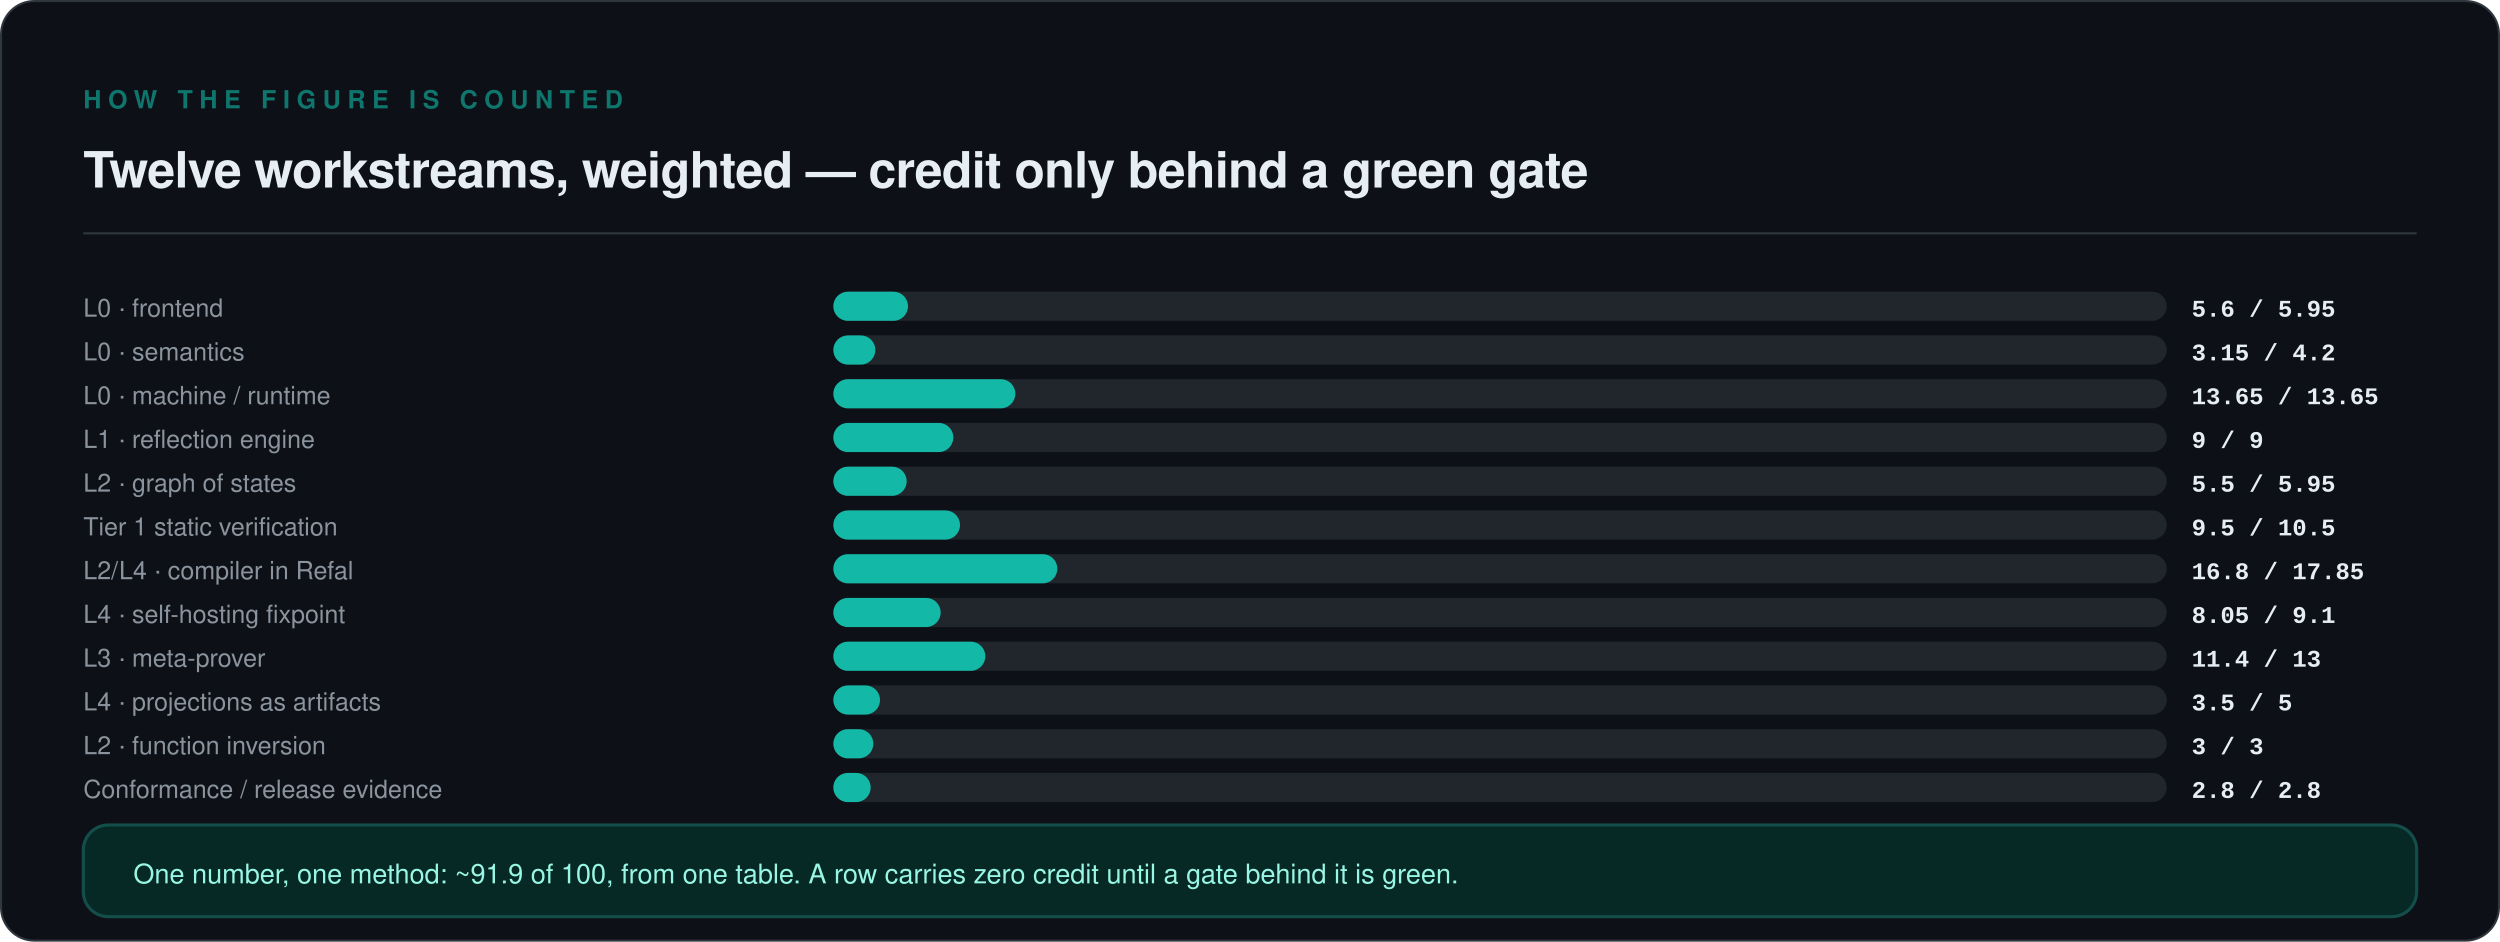
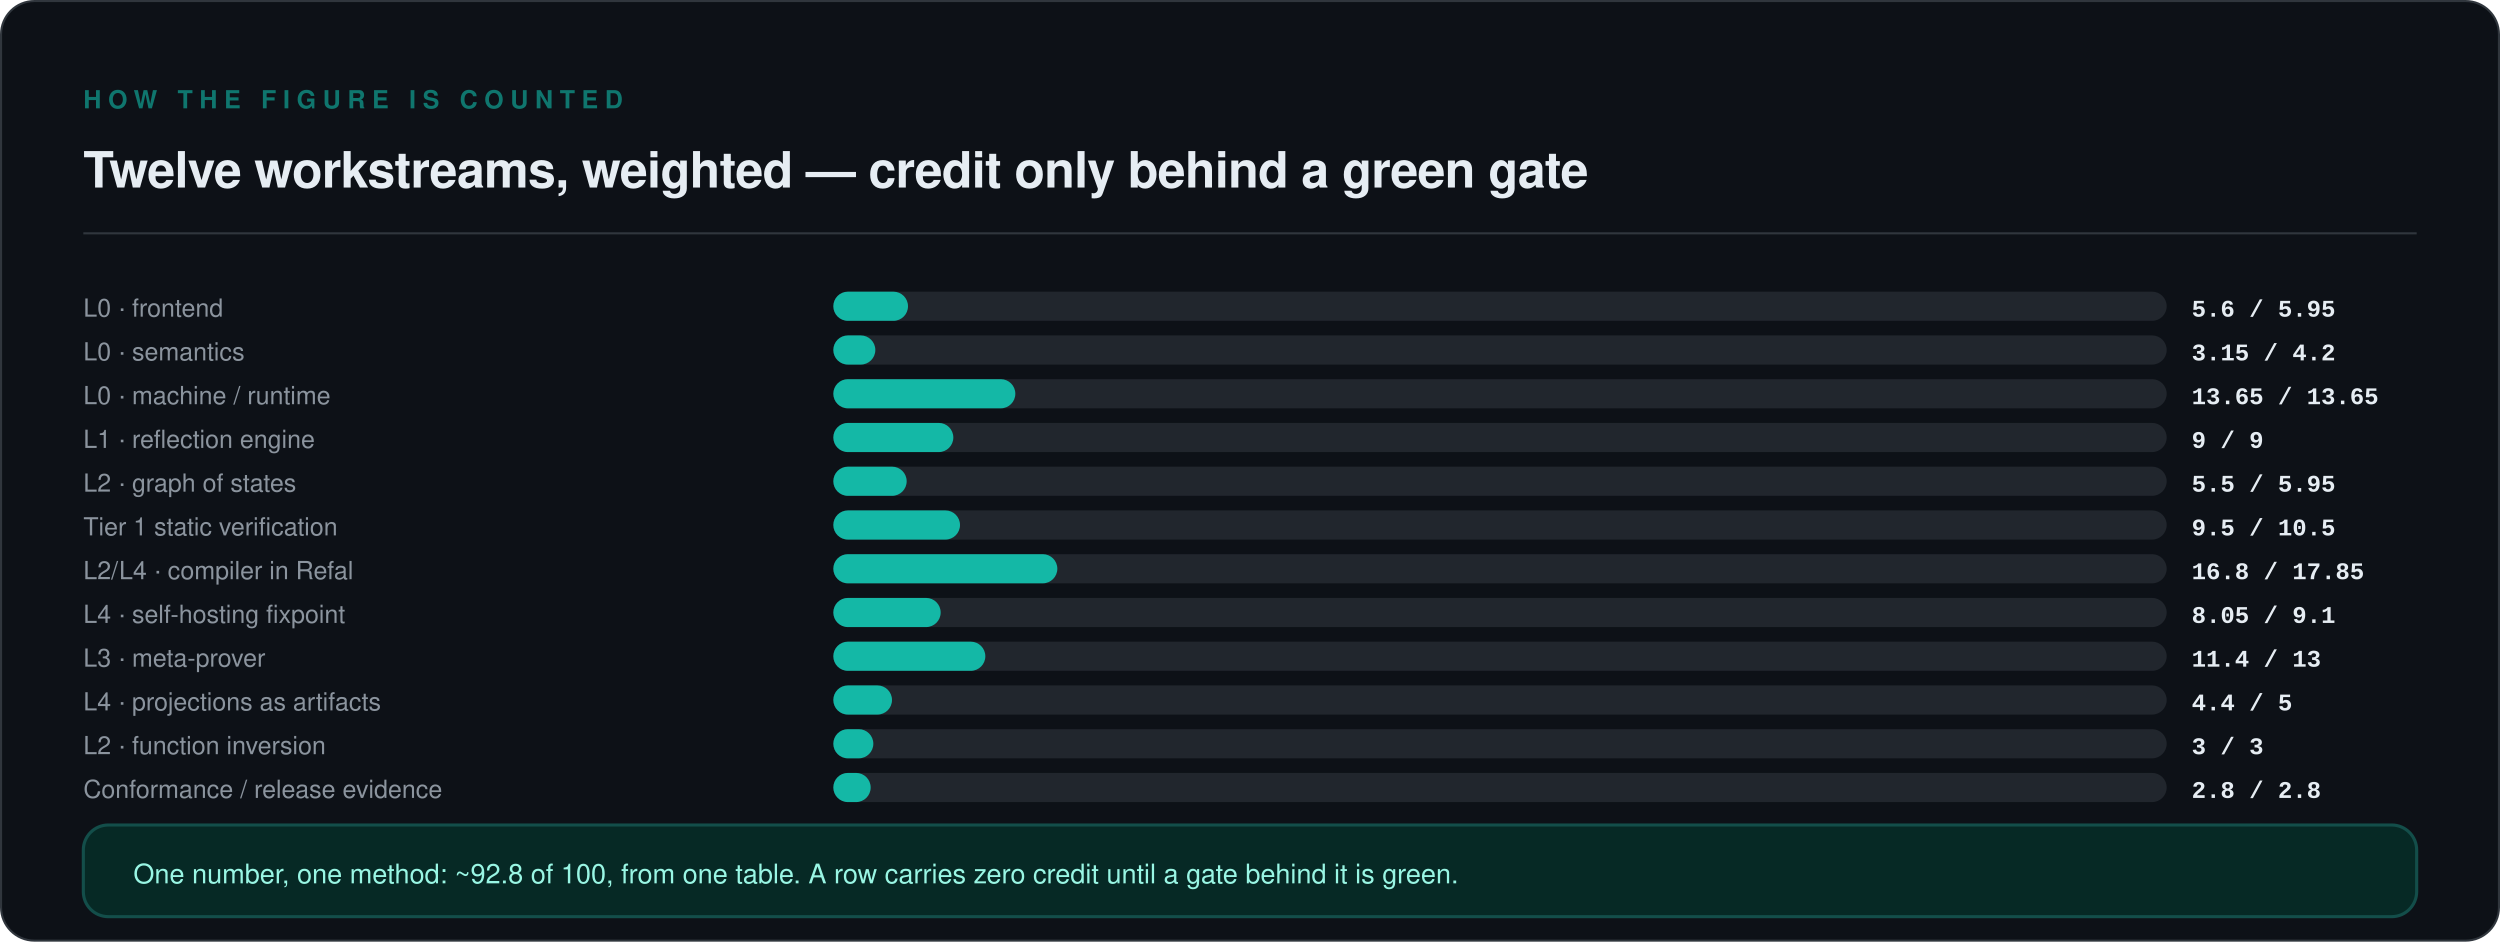
<svg xmlns="http://www.w3.org/2000/svg" viewBox="0 0 1200 452" width="1200" height="452" role="img" aria-labelledby="t d">
  <rect x="0.5" y="0.5" width="1199" height="451" rx="16" fill="#0D1117" stroke="#30363D" stroke-width="1" />
  <text x="40" y="52" font-family="ui-sans-serif, -apple-system, 'Segoe UI', Helvetica, Arial, sans-serif" font-size="12" font-weight="600" letter-spacing="3.2" fill="#0F766E">HOW THE FIGURE IS COUNTED</text>
  <text x="40" y="90" font-family="ui-sans-serif, -apple-system, 'Segoe UI', Helvetica, Arial, sans-serif" font-size="24" font-weight="600" letter-spacing="-0.3" fill="#E6EDF3">Twelve workstreams, weighted — credit only behind a green gate</text>
  <line x1="40" y1="112" x2="1160" y2="112" stroke="#30363D" stroke-width="1" />
  <text x="40" y="152" font-family="ui-sans-serif, -apple-system, 'Segoe UI', Helvetica, Arial, sans-serif" font-size="12" fill="#8B949E">L0 · frontend</text>
  <rect x="400" y="140" width="640" height="14" rx="7" fill="#21262D" />
  <rect x="400" y="140" width="35.84" height="14" rx="7" fill="#14B8A6" />
  <text x="1052" y="152" font-family="ui-monospace, SFMono-Regular, 'SF Mono', Menlo, Consolas, 'Liberation Mono', monospace" font-size="11.5" font-weight="600" fill="#E6EDF3">5.6 / 5.95</text>
  <text x="40" y="173" font-family="ui-sans-serif, -apple-system, 'Segoe UI', Helvetica, Arial, sans-serif" font-size="12" fill="#8B949E">L0 · semantics</text>
  <rect x="400" y="161" width="640" height="14" rx="7" fill="#21262D" />
  <rect x="400" y="161" width="20.16" height="14" rx="7" fill="#14B8A6" />
  <text x="1052" y="173" font-family="ui-monospace, SFMono-Regular, 'SF Mono', Menlo, Consolas, 'Liberation Mono', monospace" font-size="11.5" font-weight="600" fill="#E6EDF3">3.15 / 4.2</text>
  <text x="40" y="194" font-family="ui-sans-serif, -apple-system, 'Segoe UI', Helvetica, Arial, sans-serif" font-size="12" fill="#8B949E">L0 · machine / runtime</text>
  <rect x="400" y="182" width="640" height="14" rx="7" fill="#21262D" />
  <rect x="400" y="182" width="87.36" height="14" rx="7" fill="#14B8A6" />
  <text x="1052" y="194" font-family="ui-monospace, SFMono-Regular, 'SF Mono', Menlo, Consolas, 'Liberation Mono', monospace" font-size="11.5" font-weight="600" fill="#E6EDF3">13.65 / 13.65</text>
  <text x="40" y="215" font-family="ui-sans-serif, -apple-system, 'Segoe UI', Helvetica, Arial, sans-serif" font-size="12" fill="#8B949E">L1 · reflection engine</text>
  <rect x="400" y="203" width="640" height="14" rx="7" fill="#21262D" />
  <rect x="400" y="203" width="57.6" height="14" rx="7" fill="#14B8A6" />
  <text x="1052" y="215" font-family="ui-monospace, SFMono-Regular, 'SF Mono', Menlo, Consolas, 'Liberation Mono', monospace" font-size="11.5" font-weight="600" fill="#E6EDF3">9 / 9</text>
  <text x="40" y="236" font-family="ui-sans-serif, -apple-system, 'Segoe UI', Helvetica, Arial, sans-serif" font-size="12" fill="#8B949E">L2 · graph of states</text>
  <rect x="400" y="224" width="640" height="14" rx="7" fill="#21262D" />
  <rect x="400" y="224" width="35.2" height="14" rx="7" fill="#14B8A6" />
  <text x="1052" y="236" font-family="ui-monospace, SFMono-Regular, 'SF Mono', Menlo, Consolas, 'Liberation Mono', monospace" font-size="11.5" font-weight="600" fill="#E6EDF3">5.5 / 5.95</text>
  <text x="40" y="257" font-family="ui-sans-serif, -apple-system, 'Segoe UI', Helvetica, Arial, sans-serif" font-size="12" fill="#8B949E">Tier 1 static verification</text>
  <rect x="400" y="245" width="640" height="14" rx="7" fill="#21262D" />
  <rect x="400" y="245" width="60.8" height="14" rx="7" fill="#14B8A6" />
  <text x="1052" y="257" font-family="ui-monospace, SFMono-Regular, 'SF Mono', Menlo, Consolas, 'Liberation Mono', monospace" font-size="11.5" font-weight="600" fill="#E6EDF3">9.5 / 10.5</text>
  <text x="40" y="278" font-family="ui-sans-serif, -apple-system, 'Segoe UI', Helvetica, Arial, sans-serif" font-size="12" fill="#8B949E">L2/L4 · compiler in Refal</text>
  <rect x="400" y="266" width="640" height="14" rx="7" fill="#21262D" />
  <rect x="400" y="266" width="107.52" height="14" rx="7" fill="#14B8A6" />
  <text x="1052" y="278" font-family="ui-monospace, SFMono-Regular, 'SF Mono', Menlo, Consolas, 'Liberation Mono', monospace" font-size="11.5" font-weight="600" fill="#E6EDF3">16.8 / 17.85</text>
  <text x="40" y="299" font-family="ui-sans-serif, -apple-system, 'Segoe UI', Helvetica, Arial, sans-serif" font-size="12" fill="#8B949E">L4 · self-hosting fixpoint</text>
  <rect x="400" y="287" width="640" height="14" rx="7" fill="#21262D" />
  <rect x="400" y="287" width="51.52" height="14" rx="7" fill="#14B8A6" />
  <text x="1052" y="299" font-family="ui-monospace, SFMono-Regular, 'SF Mono', Menlo, Consolas, 'Liberation Mono', monospace" font-size="11.5" font-weight="600" fill="#E6EDF3">8.05 / 9.1</text>
  <text x="40" y="320" font-family="ui-sans-serif, -apple-system, 'Segoe UI', Helvetica, Arial, sans-serif" font-size="12" fill="#8B949E">L3 · meta-prover</text>
  <rect x="400" y="308" width="640" height="14" rx="7" fill="#21262D" />
  <rect x="400" y="308" width="72.96" height="14" rx="7" fill="#14B8A6" />
  <text x="1052" y="320" font-family="ui-monospace, SFMono-Regular, 'SF Mono', Menlo, Consolas, 'Liberation Mono', monospace" font-size="11.5" font-weight="600" fill="#E6EDF3">11.4 / 13</text>
  <text x="40" y="341" font-family="ui-sans-serif, -apple-system, 'Segoe UI', Helvetica, Arial, sans-serif" font-size="12" fill="#8B949E">L4 · projections as artifacts</text>
  <rect x="400" y="329" width="640" height="14" rx="7" fill="#21262D" />
-   <rect x="400" y="329" width="22.4" height="14" rx="7" fill="#14B8A6" />
-   <text x="1052" y="341" font-family="ui-monospace, SFMono-Regular, 'SF Mono', Menlo, Consolas, 'Liberation Mono', monospace" font-size="11.5" font-weight="600" fill="#E6EDF3">3.5 / 5</text>
+   <rect x="400" y="329" width="28.16" height="14" rx="7" fill="#14B8A6" />
+   <text x="1052" y="341" font-family="ui-monospace, SFMono-Regular, 'SF Mono', Menlo, Consolas, 'Liberation Mono', monospace" font-size="11.5" font-weight="600" fill="#E6EDF3">4.4 / 5</text>
  <text x="40" y="362" font-family="ui-sans-serif, -apple-system, 'Segoe UI', Helvetica, Arial, sans-serif" font-size="12" fill="#8B949E">L2 · function inversion</text>
  <rect x="400" y="350" width="640" height="14" rx="7" fill="#21262D" />
  <rect x="400" y="350" width="19.2" height="14" rx="7" fill="#14B8A6" />
  <text x="1052" y="362" font-family="ui-monospace, SFMono-Regular, 'SF Mono', Menlo, Consolas, 'Liberation Mono', monospace" font-size="11.5" font-weight="600" fill="#E6EDF3">3 / 3</text>
  <text x="40" y="383" font-family="ui-sans-serif, -apple-system, 'Segoe UI', Helvetica, Arial, sans-serif" font-size="12" fill="#8B949E">Conformance / release evidence</text>
  <rect x="400" y="371" width="640" height="14" rx="7" fill="#21262D" />
  <rect x="400" y="371" width="17.92" height="14" rx="7" fill="#14B8A6" />
  <text x="1052" y="383" font-family="ui-monospace, SFMono-Regular, 'SF Mono', Menlo, Consolas, 'Liberation Mono', monospace" font-size="11.5" font-weight="600" fill="#E6EDF3">2.8 / 2.8</text>
  <rect x="40" y="396" width="1120" height="44" rx="12" fill="#062925" stroke="#134E4A" stroke-width="1.5" />
-   <text x="64" y="424" font-family="ui-sans-serif, -apple-system, 'Segoe UI', Helvetica, Arial, sans-serif" font-size="13" fill="#99F6E4">One number, one method: ~91.9 of 100, from one table. A row carries zero credit until a gate behind it is green.</text>
+   <text x="64" y="424" font-family="ui-sans-serif, -apple-system, 'Segoe UI', Helvetica, Arial, sans-serif" font-size="13" fill="#99F6E4">One number, one method: ~92.8 of 100, from one table. A row carries zero credit until a gate behind it is green.</text>
</svg>
